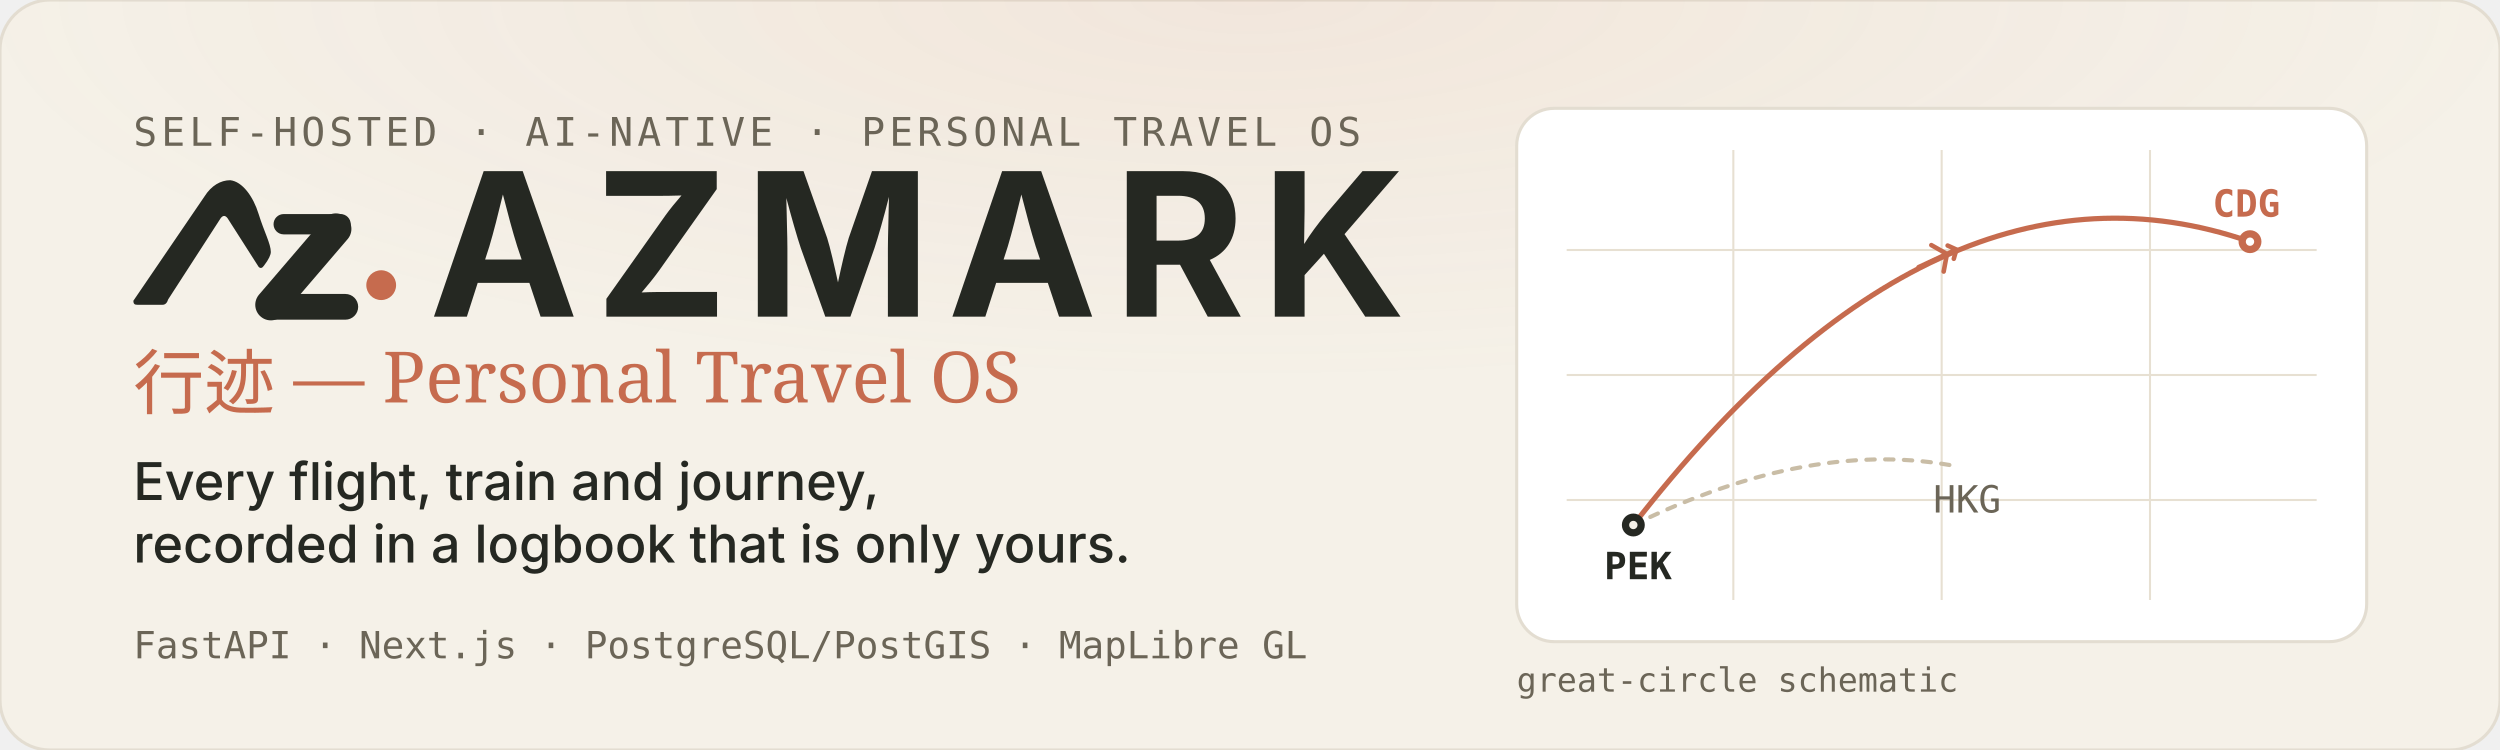
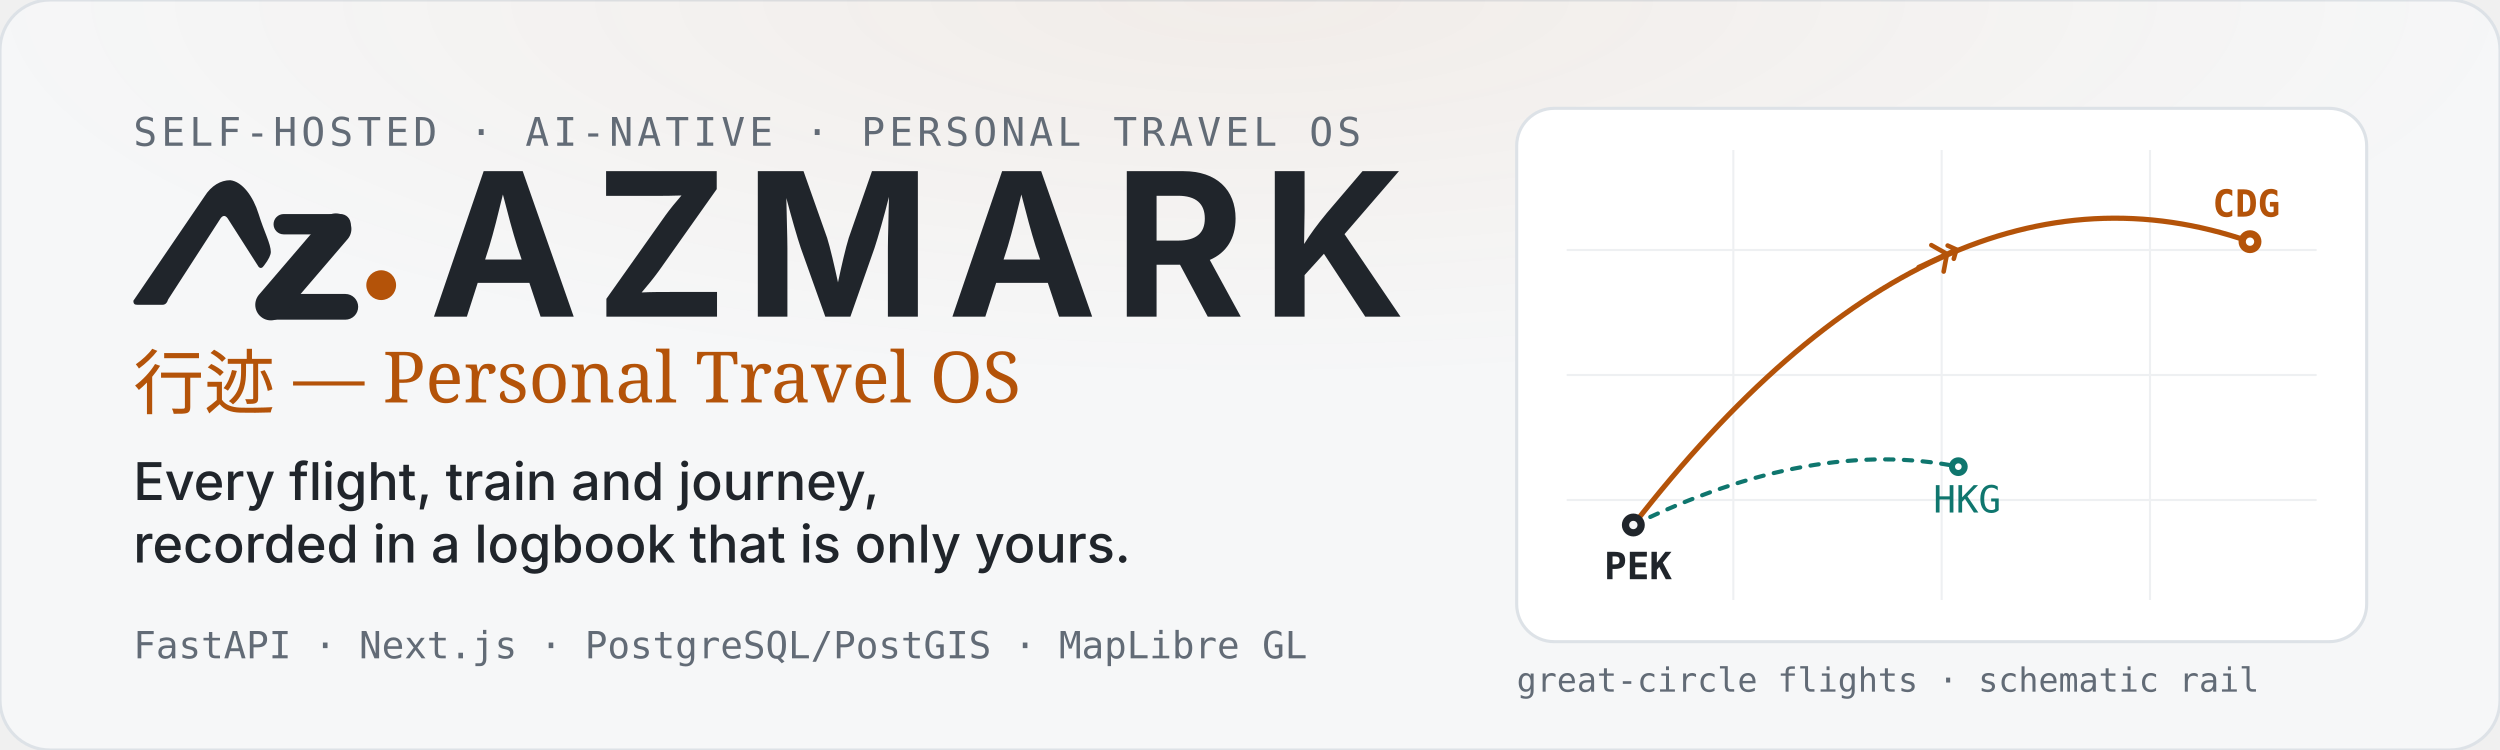
<svg xmlns="http://www.w3.org/2000/svg" width="1200" height="360" viewBox="0 0 1200 360" role="img" aria-labelledby="heroTitle heroDesc">
  <defs>
    <radialGradient id="glow" cx="50%" cy="0%" r="75%">
-       <stop offset="0%" stop-color="#C66B4E" stop-opacity="0.08" />
-       <stop offset="68%" stop-color="#C66B4E" stop-opacity="0" />
+       <stop offset="0%" stop-color="#b45309" stop-opacity="0.06" />
+       <stop offset="68%" stop-color="#b45309" stop-opacity="0" />
    </radialGradient>
  </defs>
-   <rect width="1200" height="360" rx="24" fill="#F5F1E8" stroke="#E3DDD1" stroke-width="1.5" />
+   <rect width="1200" height="360" rx="24" fill="#f6f7f8" stroke="#dde2e7" stroke-width="1.5" />
  <rect width="1200" height="360" rx="24" fill="url(#glow)" />
  <g id="title-block" transform="translate(64 0)">
-     <text x="0" y="70" font-family="ui-monospace, SFMono-Regular, Menlo, monospace" font-size="19" letter-spacing="2" fill="#6B6557">SELF-HOSTED · AI-NATIVE · PERSONAL TRAVEL OS</text>
+     <text x="0" y="70" font-family="ui-monospace, SFMono-Regular, Menlo, monospace" font-size="19" letter-spacing="2" fill="#626b76">SELF-HOSTED · AI-NATIVE · PERSONAL TRAVEL OS</text>
    <g transform="translate(-5.5 81.3) scale(0.65)">
-       <g fill="#252822">
+       <g fill="#20252b">
        <path d="M8.5 97 C8.5 99.5 9.5 100 11.5 100 H30 Q33 100 34.2 96 L73 36 Q75.5 32.8 78 36 L101 72 Q103 74 105 71 C108.5 66.5 110 63 110 61 C110 55 105 46 101 33 C97 20 89 9 80 8 C73 8 66 12 61 20 Z" />
        <rect x="112" y="33" width="57" height="15" rx="7.5" />
        <rect x="102" y="92" width="72.5" height="19" rx="9.5" />
      </g>
-       <path d="M158 44 L110 100" fill="none" stroke="#252822" stroke-width="23" stroke-linecap="round" />
-       <circle cx="191.5" cy="85.5" r="11" fill="#C66B4E" />
+       <path d="M158 44 L110 100" fill="none" stroke="#20252b" stroke-width="23" stroke-linecap="round" />
+       <circle cx="191.5" cy="85.5" r="11" fill="#b45309" />
    </g>
-     <text x="142" y="152" font-family="Inter, 'Helvetica Neue', Helvetica, Arial, sans-serif" font-size="96" font-weight="700" letter-spacing="8" fill="#252822">AZMARK</text>
-     <text x="0" y="196" font-family="Georgia, 'Songti SC', 'Noto Serif SC', serif" font-size="34" fill="#C66B4E">行迹 — Personal Travel OS</text>
-     <text x="0" y="240" font-family="-apple-system, BlinkMacSystemFont, 'Segoe UI', 'PingFang SC', sans-serif" font-size="25" font-weight="500" fill="#252822">Every flight, train and journey,</text>
-     <text x="0" y="270" font-family="-apple-system, BlinkMacSystemFont, 'Segoe UI', 'PingFang SC', sans-serif" font-size="25" font-weight="500" fill="#252822">recorded in a logbook that is only yours.</text>
-     <text x="0" y="316" font-family="ui-monospace, SFMono-Regular, Menlo, monospace" font-size="18" fill="#6B6557">FastAPI · Next.js · PostgreSQL/PostGIS · MapLibre GL</text>
+     <text x="142" y="152" font-family="-apple-system, BlinkMacSystemFont, 'Segoe UI', 'PingFang SC', sans-serif" font-size="96" font-weight="700" letter-spacing="8" fill="#20252b">AZMARK</text>
+     <text x="0" y="196" font-family="Georgia, 'Songti SC', 'Noto Serif SC', serif" font-size="34" fill="#b45309">行迹 — Personal Travel OS</text>
+     <text x="0" y="240" font-family="-apple-system, BlinkMacSystemFont, 'Segoe UI', 'PingFang SC', sans-serif" font-size="25" font-weight="500" fill="#20252b">Every flight, train and journey,</text>
+     <text x="0" y="270" font-family="-apple-system, BlinkMacSystemFont, 'Segoe UI', 'PingFang SC', sans-serif" font-size="25" font-weight="500" fill="#20252b">recorded in a logbook that is only yours.</text>
+     <text x="0" y="316" font-family="ui-monospace, SFMono-Regular, Menlo, monospace" font-size="18" fill="#626b76">FastAPI · Next.js · PostgreSQL/PostGIS · MapLibre GL</text>
  </g>
  <g id="route-motif">
-     <rect x="728" y="52" width="408" height="256" rx="18" fill="#FFFFFF" stroke="#E3DDD1" stroke-width="1.5" />
-     <g stroke="#E7E0D2" stroke-width="1" fill="none">
+     <rect x="728" y="52" width="408" height="256" rx="18" fill="#ffffff" stroke="#dde2e7" stroke-width="1.5" />
+     <g stroke="#eef0f2" stroke-width="1" fill="none">
      <line x1="752" y1="120" x2="1112" y2="120" />
      <line x1="752" y1="180" x2="1112" y2="180" />
      <line x1="752" y1="240" x2="1112" y2="240" />
      <line x1="832" y1="72" x2="832" y2="288" />
      <line x1="932" y1="72" x2="932" y2="288" />
      <line x1="1032" y1="72" x2="1032" y2="288" />
    </g>
-     <path d="M 784 252 Q 930 64 1080 116" fill="none" stroke="#C66B4E" stroke-width="2.5" stroke-linecap="round" />
-     <path d="M 784 252 Q 870 210 940 224" fill="none" stroke="#C9BDA6" stroke-width="2" stroke-dasharray="4 5" stroke-linecap="round" />
+     <path d="M 784 252 Q 930 64 1080 116" fill="none" stroke="#b45309" stroke-width="2.5" stroke-linecap="round" />
+     <path d="M 784 252 Q 870 210 940 224" fill="none" stroke="#0f766e" stroke-width="2" stroke-dasharray="4 5" stroke-linecap="round" />
    <g transform="translate(930 124) rotate(-25)">
-       <path d="M -10 0 L 10 0 M 0 -7 L 5 0 L 0 7 M 7 -3.5 L 10 0 L 7 3.5" fill="none" stroke="#C66B4E" stroke-width="2.2" stroke-linecap="round" stroke-linejoin="round" />
+       <path d="M -10 0 L 10 0 M 0 -7 L 5 0 L 0 7 M 7 -3.5 L 10 0 L 7 3.5" fill="none" stroke="#b45309" stroke-width="2.2" stroke-linecap="round" stroke-linejoin="round" />
    </g>
-     <circle cx="784" cy="252" r="5.5" fill="#252822" />
-     <circle cx="784" cy="252" r="2" fill="#F5F1E8" />
-     <text x="770" y="278" font-family="ui-monospace, SFMono-Regular, Menlo, monospace" font-size="18" font-weight="600" fill="#252822">PEK</text>
-     <circle cx="1080" cy="116" r="5.5" fill="#C66B4E" />
-     <circle cx="1080" cy="116" r="2" fill="#FFFFFF" />
-     <text x="1062" y="104" font-family="ui-monospace, SFMono-Regular, Menlo, monospace" font-size="18" font-weight="600" fill="#C66B4E">CDG</text>
-     <text x="928" y="246" font-family="ui-monospace, SFMono-Regular, Menlo, monospace" font-size="18" fill="#6B6557">HKG</text>
-     <text x="728" y="332" font-family="ui-monospace, SFMono-Regular, Menlo, monospace" font-size="16" fill="#6B6557">great-circle schematic</text>
+     <circle cx="784" cy="252" r="5.5" fill="#20252b" />
+     <circle cx="784" cy="252" r="2" fill="#f6f7f8" />
+     <text x="770" y="278" font-family="ui-monospace, SFMono-Regular, Menlo, monospace" font-size="18" font-weight="600" fill="#20252b">PEK</text>
+     <circle cx="1080" cy="116" r="5.5" fill="#b45309" />
+     <circle cx="1080" cy="116" r="2" fill="#ffffff" />
+     <text x="1062" y="104" font-family="ui-monospace, SFMono-Regular, Menlo, monospace" font-size="18" font-weight="600" fill="#b45309">CDG</text>
+     <circle cx="940" cy="224" r="4.5" fill="#0f766e" />
+     <circle cx="940" cy="224" r="1.6" fill="#ffffff" />
+     <text x="928" y="246" font-family="ui-monospace, SFMono-Regular, Menlo, monospace" font-size="18" fill="#0f766e">HKG</text>
+     <text x="728" y="332" font-family="ui-monospace, SFMono-Regular, Menlo, monospace" font-size="16" fill="#626b76">great-circle flights · schematic rail</text>
  </g>
</svg>
